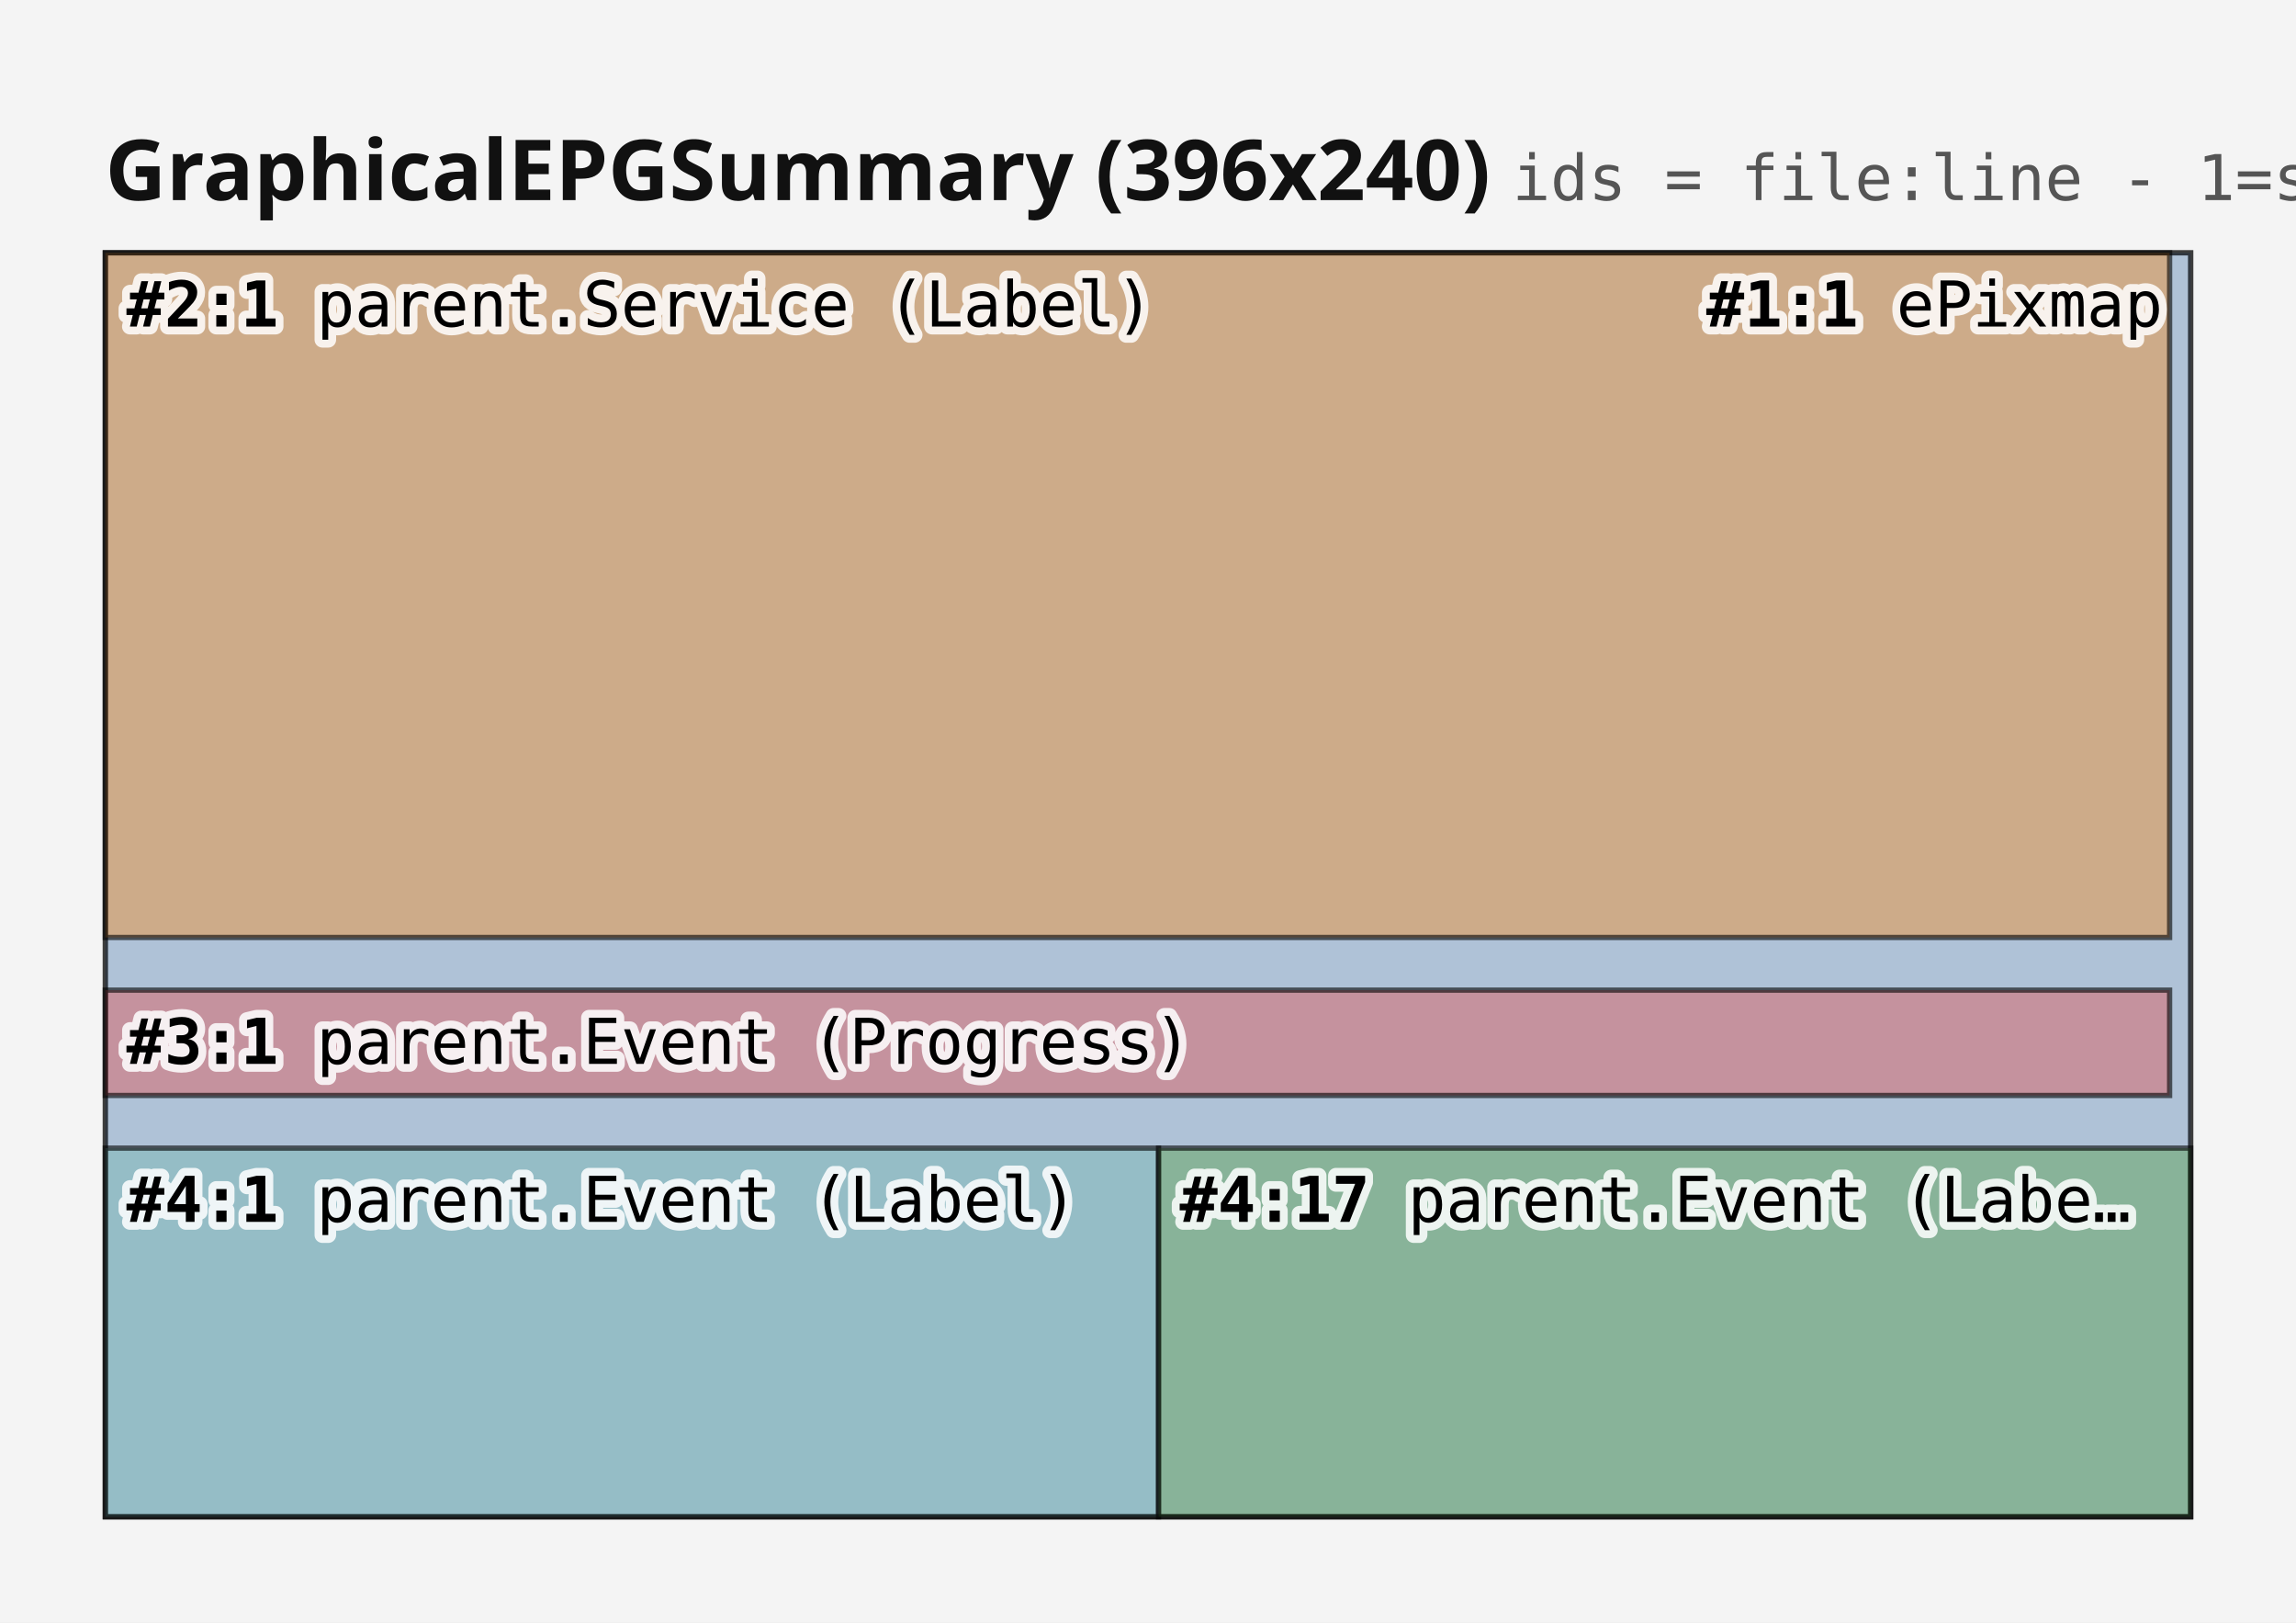
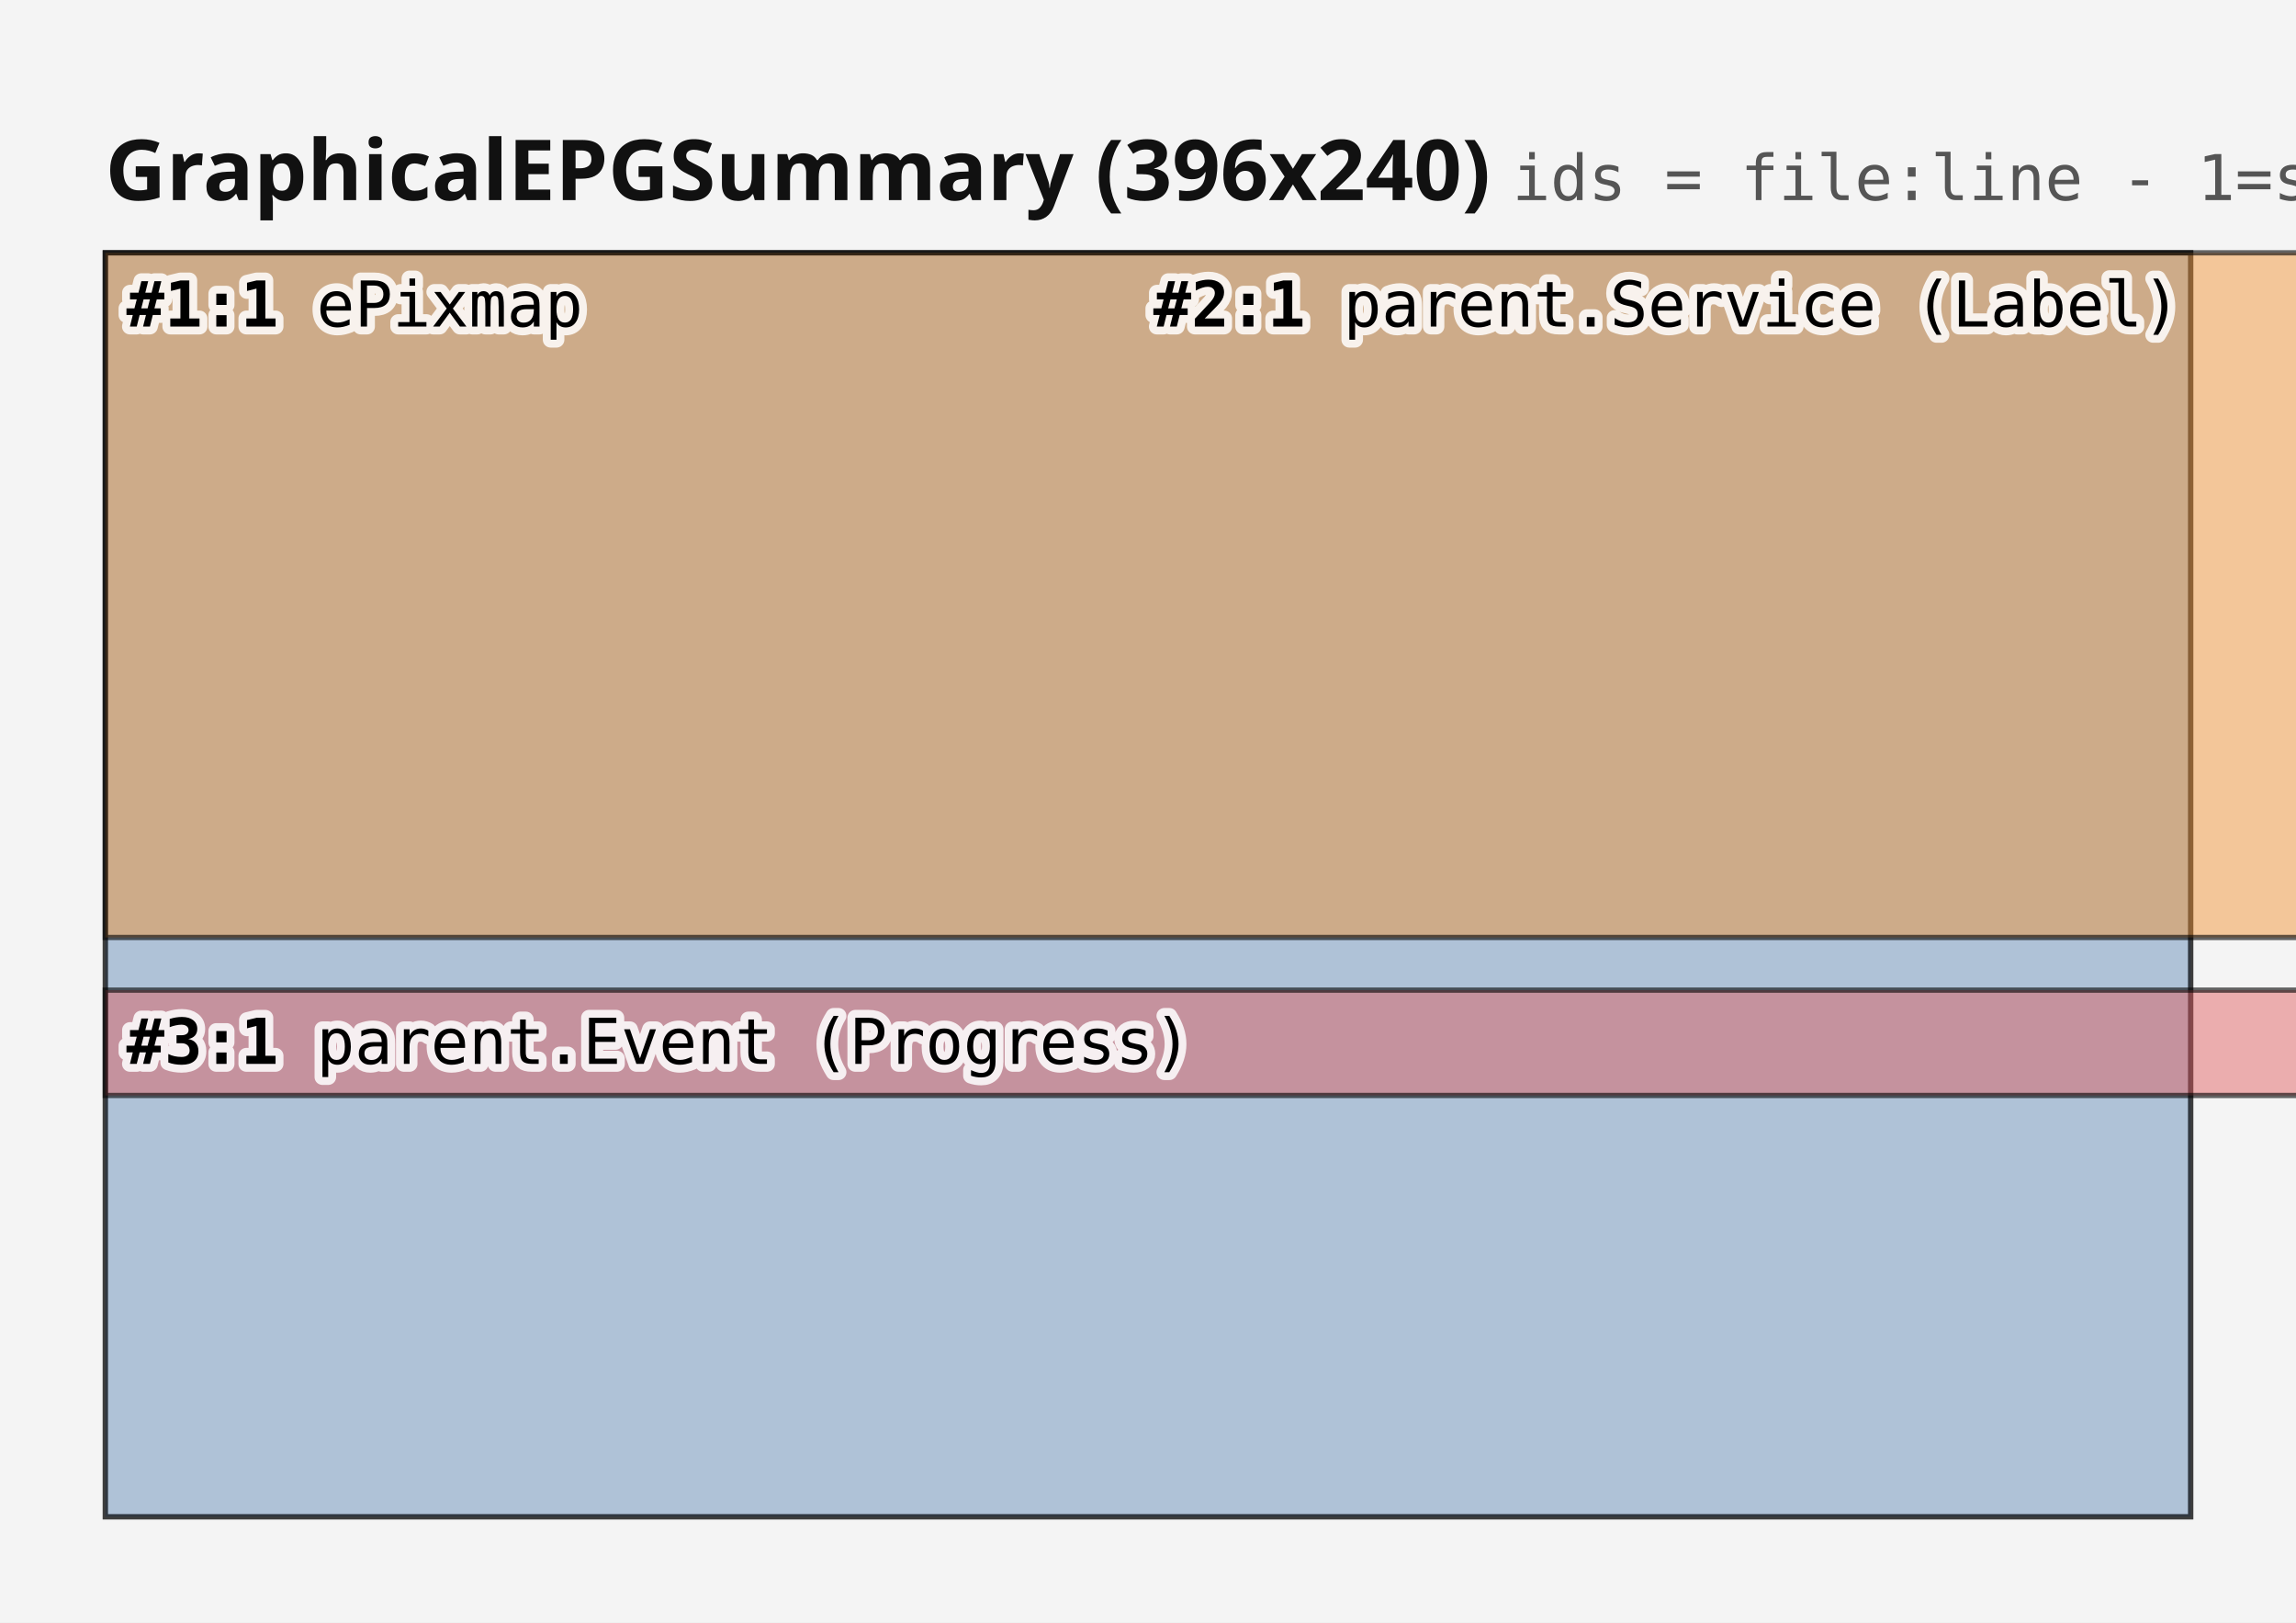
<svg xmlns="http://www.w3.org/2000/svg" width="436" height="308" viewBox="0 0 436 308">
  <rect x="0" y="0" width="436" height="308" fill="#f4f4f4" />
  <text x="20" y="38" font-family="sans-serif" font-size="16" font-weight="bold" fill="#111111">GraphicalEPGSummary (396x240) <tspan font-family="monospace" font-size="12" font-weight="normal" fill="#555555">ids = file:line - 1=screenpart_LCDBackground.ymlinc  2=screenpart_LCDEPGChannelName.ymlinc  3=screenpart_LCDEPGProgress.ymlinc  4=screenpart_LCDEPGRemainingTime.ymlinc</tspan>
  </text>
  <g data-screen="0" transform="translate(20,48)">
    <rect x="0" y="0" width="396" height="240" fill="#ffffff" stroke="#999999" stroke-width="1" />
    <rect data-ref="0:0" data-src="screenpart_LCDBackground.ymlinc:1" x="0" y="0" width="396" height="240" fill="#4e79a7" fill-opacity="0.45" stroke="#000000" stroke-opacity="0.6" stroke-width="1" />
-     <rect data-ref="0:3" data-src="screenpart_LCDEPGRemainingTime.ymlinc:1" x="0" y="170" width="200" height="70" fill="#76b7b2" fill-opacity="0.45" stroke="#000000" stroke-opacity="0.6" stroke-width="1" />
-     <rect data-ref="0:4" data-src="screenpart_LCDEPGRemainingTime.ymlinc:17" x="200" y="170" width="196" height="70" fill="#59a14f" fill-opacity="0.45" stroke="#000000" stroke-opacity="0.6" stroke-width="1" />
-     <rect data-ref="0:1" data-src="screenpart_LCDEPGChannelName.ymlinc:1" x="0" y="0" width="392" height="130" fill="#f28e2b" fill-opacity="0.45" stroke="#000000" stroke-opacity="0.6" stroke-width="1" />
-     <rect data-ref="0:2" data-src="screenpart_LCDEPGProgress.ymlinc:1" x="0" y="140" width="392" height="20" fill="#e15759" fill-opacity="0.45" stroke="#000000" stroke-opacity="0.6" stroke-width="1" />
+     <rect data-ref="0:3" data-src="screenpart_LCDEPGRemainingTime.ymlinc:1" x="0" y="1010" width="200" height="70" fill="#76b7b2" fill-opacity="0.45" stroke="#000000" stroke-opacity="0.6" stroke-width="1" />
+     <rect data-ref="0:4" data-src="screenpart_LCDEPGRemainingTime.ymlinc:16" x="200" y="1010" width="196" height="70" fill="#59a14f" fill-opacity="0.45" stroke="#000000" stroke-opacity="0.6" stroke-width="1" />
+     <rect data-ref="0:1" data-src="screenpart_LCDEPGChannelName.ymlinc:1" x="0" y="0" width="1920" height="130" fill="#f28e2b" fill-opacity="0.45" stroke="#000000" stroke-opacity="0.6" stroke-width="1" />
+     <rect data-ref="0:2" data-src="screenpart_LCDEPGProgress.ymlinc:1" x="0" y="140" width="1920" height="20" fill="#e15759" fill-opacity="0.45" stroke="#000000" stroke-opacity="0.6" stroke-width="1" />
    <g pointer-events="none" font-family="monospace" font-size="12" fill="#000000" stroke="#ffffff" stroke-width="3" stroke-opacity="0.85" stroke-linejoin="round" paint-order="stroke">
-       <text x="304" y="14">
+       <text x="4" y="14">
        <tspan font-weight="bold">#1:1</tspan> ePixmap</text>
-       <text x="4" y="184">
+       <text x="4" y="1024">
        <tspan font-weight="bold">#4:1</tspan> parent.Event (Label)</text>
-       <text x="204" y="184">
-         <tspan font-weight="bold">#4:17</tspan> parent.Event (Labe…</text>
-       <text x="4" y="14">
+       <text x="204" y="1024">
+         <tspan font-weight="bold">#4:16</tspan> parent.Event (Label)</text>
+       <text x="199" y="14">
        <tspan font-weight="bold">#2:1</tspan> parent.Service (Label)</text>
      <text x="4" y="154">
        <tspan font-weight="bold">#3:1</tspan> parent.Event (Progress)</text>
    </g>
  </g>
</svg>
